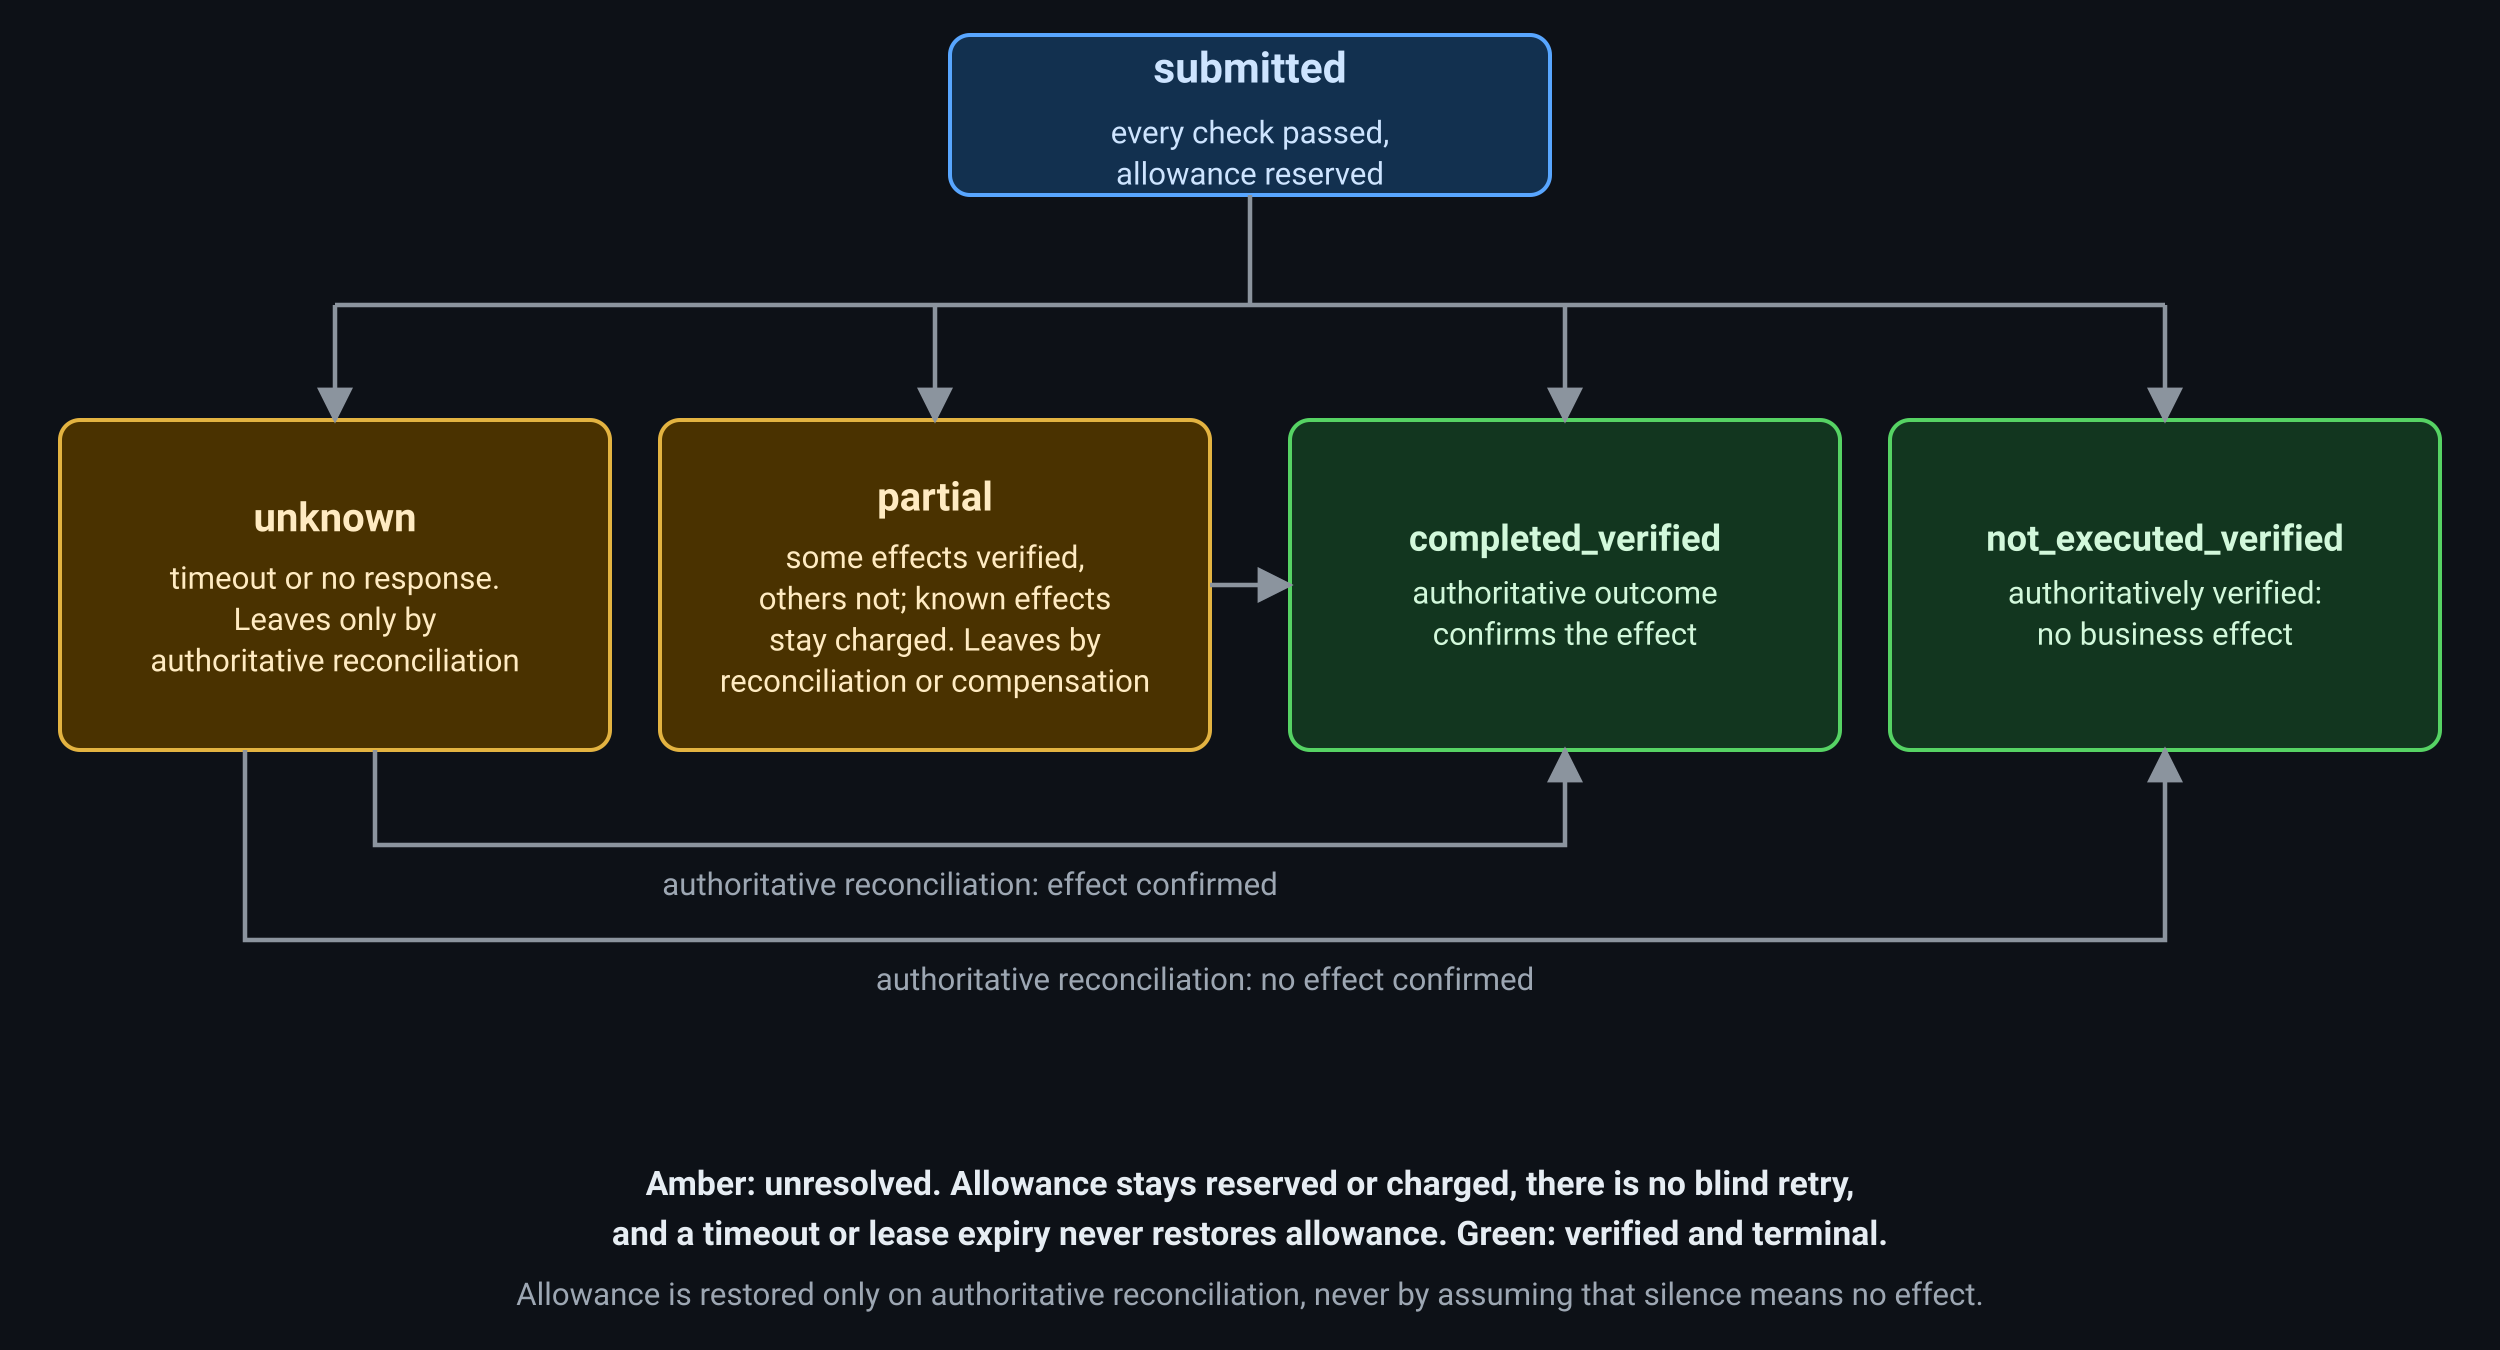
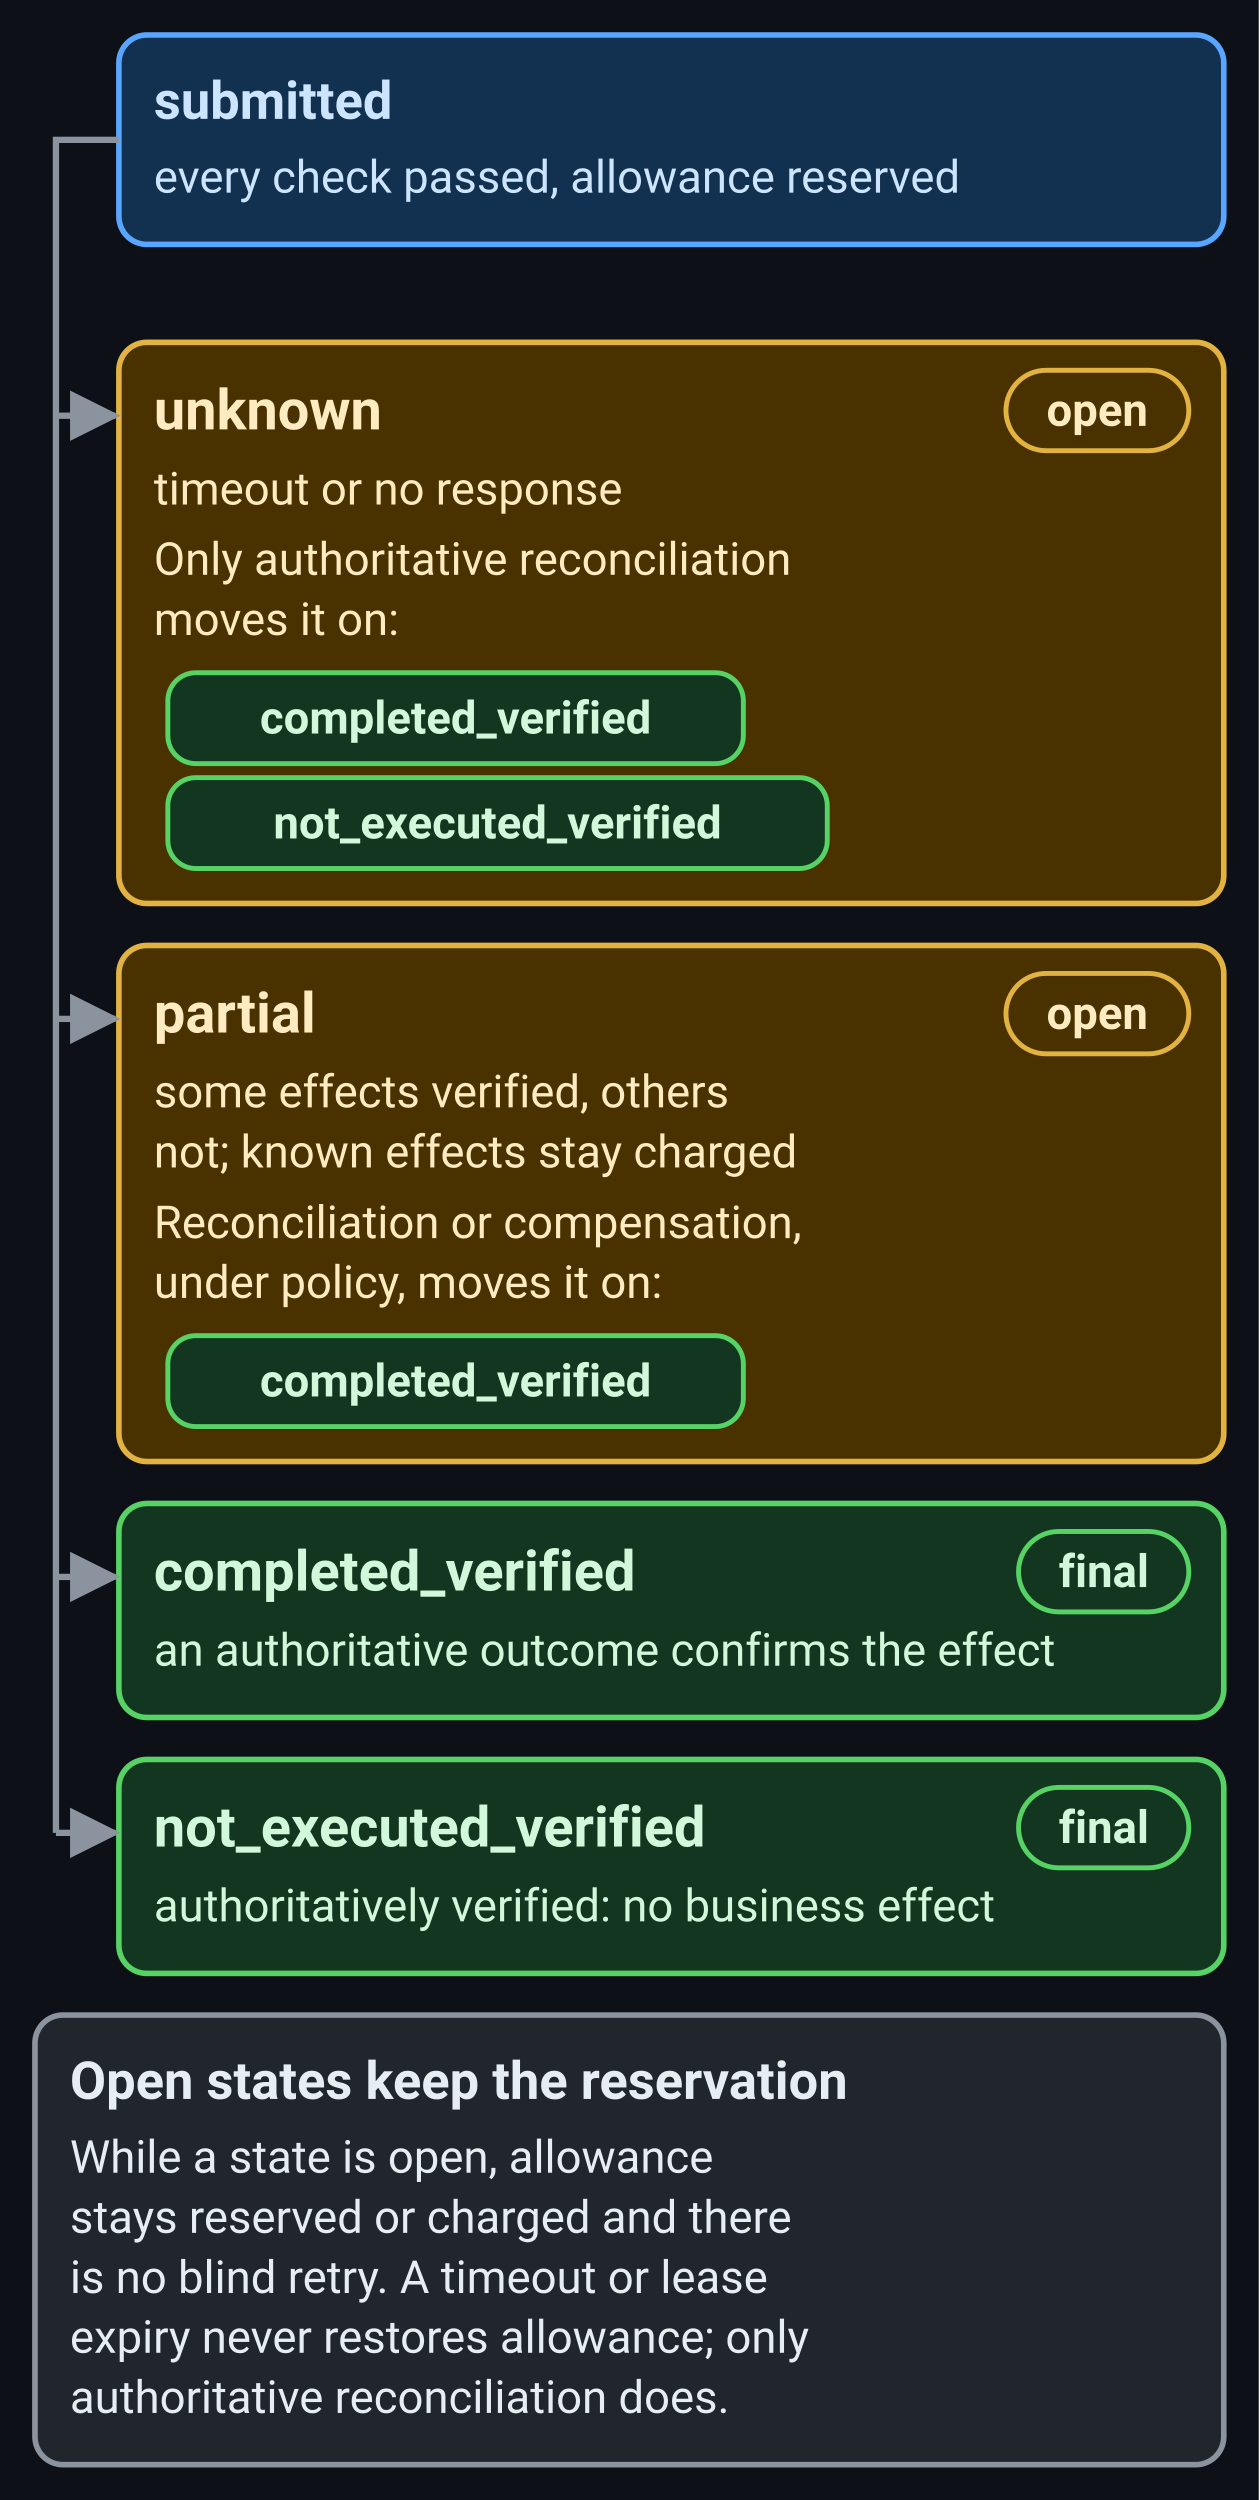
- <svg xmlns="http://www.w3.org/2000/svg" viewBox="0 0 1000 540" width="1000" height="540" role="img" aria-labelledby="t d" font-family="-apple-system, 'Segoe UI', Roboto, Helvetica, Arial, sans-serif">
+ <svg xmlns="http://www.w3.org/2000/svg" viewBox="0 0 360 715" width="360" height="715" role="img" aria-labelledby="t d" font-family="-apple-system, 'Segoe UI', Roboto, Helvetica, Arial, sans-serif">
  <defs>
    <marker id="arr" viewBox="0 0 10 10" refX="9" refY="5" markerWidth="8" markerHeight="8" orient="auto-start-reverse">
      <path d="M0 0 L10 5 L0 10 z" fill="#8b949e" />
    </marker>
+     <marker id="arrs" viewBox="0 0 10 10" refX="9" refY="5" markerWidth="5.5" markerHeight="5.5" orient="auto-start-reverse">
+       <path d="M0 0 L10 5 L0 10 z" fill="#8b949e" />
+     </marker>
  </defs>
-   <rect width="1000" height="540" fill="#0d1117" />
-   <rect x="380.0" y="14.0" width="240.0" height="64.0" rx="8" fill="#12304F" stroke="#58A6FF" stroke-width="1.6" />
-   <text x="500.0" y="33.0" font-size="17" text-anchor="middle" font-weight="700" fill="#CDE4FF">submitted</text>
-   <text x="500.0" y="57.3" font-size="12.5" text-anchor="middle" fill="#CDE4FF">every check passed,</text>
-   <text x="500.0" y="73.8" font-size="12.5" text-anchor="middle" fill="#CDE4FF">allowance reserved</text>
-   <path d="M500.0 78.0 L500.0 122.0" fill="none" stroke="#8b949e" stroke-width="1.8" />
-   <path d="M134.0 122.0 L866.0 122.0" fill="none" stroke="#8b949e" stroke-width="1.8" />
-   <rect x="24.0" y="168.0" width="220.0" height="132.0" rx="8" fill="#4A3200" stroke="#E3B341" stroke-width="1.6" />
-   <text x="134.0" y="212.5" font-size="16" text-anchor="middle" font-weight="700" fill="#FFEBC2">unknown</text>
-   <text x="134.0" y="235.5" font-size="12.5" text-anchor="middle" fill="#FFEBC2">timeout or no response.</text>
-   <text x="134.0" y="252.0" font-size="12.5" text-anchor="middle" fill="#FFEBC2">Leaves only by</text>
-   <text x="134.0" y="268.5" font-size="12.5" text-anchor="middle" fill="#FFEBC2">authoritative reconciliation</text>
-   <path d="M134.0 122.0 L134.0 168.0" fill="none" stroke="#8b949e" stroke-width="1.8" marker-end="url(#arr)" />
-   <rect x="264.0" y="168.0" width="220.0" height="132.0" rx="8" fill="#4A3200" stroke="#E3B341" stroke-width="1.6" />
-   <text x="374.0" y="204.2" font-size="16" text-anchor="middle" font-weight="700" fill="#FFEBC2">partial</text>
-   <text x="374.0" y="227.2" font-size="12.5" text-anchor="middle" fill="#FFEBC2">some effects verified,</text>
-   <text x="374.0" y="243.7" font-size="12.5" text-anchor="middle" fill="#FFEBC2">others not; known effects</text>
-   <text x="374.0" y="260.2" font-size="12.5" text-anchor="middle" fill="#FFEBC2">stay charged. Leaves by</text>
-   <text x="374.0" y="276.7" font-size="12.5" text-anchor="middle" fill="#FFEBC2">reconciliation or compensation</text>
-   <path d="M374.0 122.0 L374.0 168.0" fill="none" stroke="#8b949e" stroke-width="1.8" marker-end="url(#arr)" />
-   <rect x="516.0" y="168.0" width="220.0" height="132.0" rx="8" fill="#12361F" stroke="#56D364" stroke-width="1.6" />
-   <text x="626.0" y="220.3" font-size="14.5" text-anchor="middle" font-weight="700" fill="#D2F8DB">completed_verified</text>
-   <text x="626.0" y="241.4" font-size="12.5" text-anchor="middle" fill="#D2F8DB">authoritative outcome</text>
-   <text x="626.0" y="257.9" font-size="12.5" text-anchor="middle" fill="#D2F8DB">confirms the effect</text>
-   <path d="M626.0 122.0 L626.0 168.0" fill="none" stroke="#8b949e" stroke-width="1.8" marker-end="url(#arr)" />
-   <rect x="756.0" y="168.0" width="220.0" height="132.0" rx="8" fill="#12361F" stroke="#56D364" stroke-width="1.6" />
-   <text x="866.0" y="220.3" font-size="14.5" text-anchor="middle" font-weight="700" fill="#D2F8DB">not_executed_verified</text>
-   <text x="866.0" y="241.4" font-size="12.5" text-anchor="middle" fill="#D2F8DB">authoritatively verified:</text>
-   <text x="866.0" y="257.9" font-size="12.5" text-anchor="middle" fill="#D2F8DB">no business effect</text>
-   <path d="M866.0 122.0 L866.0 168.0" fill="none" stroke="#8b949e" stroke-width="1.8" marker-end="url(#arr)" />
-   <path d="M484.0 234.0 L516.0 234.0" fill="none" stroke="#8b949e" stroke-width="1.8" marker-end="url(#arr)" />
-   <path d="M150.0 300.0 L150.0 338.0 L626.0 338.0 L626.0 300.0" fill="none" stroke="#8b949e" stroke-width="1.8" marker-end="url(#arr)" />
-   <path d="M98.0 300.0 L98.0 376.0 L866.0 376.0 L866.0 300.0" fill="none" stroke="#8b949e" stroke-width="1.8" marker-end="url(#arr)" />
-   <text x="388.0" y="358.0" font-size="12.5" text-anchor="middle" fill="#9da7b3">authoritative reconciliation: effect confirmed</text>
-   <text x="482.0" y="396.0" font-size="12.5" text-anchor="middle" fill="#9da7b3">authoritative reconciliation: no effect confirmed</text>
-   <text x="500.0" y="478.0" font-size="13.5" text-anchor="middle" font-weight="700" fill="#e6edf3">Amber: unresolved. Allowance stays reserved or charged, there is no blind retry,</text>
-   <text x="500.0" y="498.0" font-size="13.5" text-anchor="middle" font-weight="700" fill="#e6edf3">and a timeout or lease expiry never restores allowance. Green: verified and terminal.</text>
-   <text x="500.0" y="522.0" font-size="12.5" text-anchor="middle" fill="#9da7b3">Allowance is restored only on authoritative reconciliation, never by assuming that silence means no effect.</text>
+   <rect width="360" height="715" fill="#0d1117" />
+   <rect x="34.0" y="10.0" width="316.0" height="59.9" rx="8" fill="#12304F" stroke="#58A6FF" stroke-width="1.6" />
+   <text x="44.0" y="34.0" font-size="15" text-anchor="start" font-weight="700" fill="#CDE4FF">submitted</text>
+   <text x="44.0" y="55.1" font-size="13" text-anchor="start" fill="#CDE4FF">every check passed, allowance reserved</text>
+   <rect x="34.0" y="97.9" width="316.0" height="160.5" rx="8" fill="#4A3200" stroke="#E3B341" stroke-width="1.6" />
+   <rect x="287.7" y="105.9" width="52.3" height="23.0" rx="11.5" fill="#4A3200" stroke="#E3B341" stroke-width="1.4" />
+   <text x="313.8" y="121.8" font-size="13" text-anchor="middle" font-weight="700" fill="#FFEBC2">open</text>
+   <text x="44.0" y="122.8" font-size="16" text-anchor="start" font-weight="700" fill="#FFEBC2">unknown</text>
+   <text x="44.0" y="144.3" font-size="13" text-anchor="start" fill="#FFEBC2">timeout or no response</text>
+   <text x="44.0" y="164.4" font-size="13" text-anchor="start" fill="#FFEBC2">Only authoritative reconciliation</text>
+   <text x="44.0" y="181.6" font-size="13" text-anchor="start" fill="#FFEBC2">moves it on:</text>
+   <rect x="48.0" y="192.4" width="164.6" height="26.0" rx="8" fill="#12361F" stroke="#56D364" stroke-width="1.4" />
+   <text x="130.3" y="209.8" font-size="13" text-anchor="middle" font-weight="700" fill="#D2F8DB">completed_verified</text>
+   <rect x="48.0" y="222.4" width="188.6" height="26.0" rx="8" fill="#12361F" stroke="#56D364" stroke-width="1.4" />
+   <text x="142.3" y="239.8" font-size="13" text-anchor="middle" font-weight="700" fill="#D2F8DB">not_executed_verified</text>
+   <rect x="34.0" y="270.4" width="316.0" height="147.6" rx="8" fill="#4A3200" stroke="#E3B341" stroke-width="1.6" />
+   <rect x="287.7" y="278.4" width="52.3" height="23.0" rx="11.5" fill="#4A3200" stroke="#E3B341" stroke-width="1.4" />
+   <text x="313.8" y="294.3" font-size="13" text-anchor="middle" font-weight="700" fill="#FFEBC2">open</text>
+   <text x="44.0" y="295.3" font-size="16" text-anchor="start" font-weight="700" fill="#FFEBC2">partial</text>
+   <text x="44.0" y="316.7" font-size="13" text-anchor="start" fill="#FFEBC2">some effects verified, others</text>
+   <text x="44.0" y="333.9" font-size="13" text-anchor="start" fill="#FFEBC2">not; known effects stay charged</text>
+   <text x="44.0" y="354.1" font-size="13" text-anchor="start" fill="#FFEBC2">Reconciliation or compensation,</text>
+   <text x="44.0" y="371.2" font-size="13" text-anchor="start" fill="#FFEBC2">under policy, moves it on:</text>
+   <rect x="48.0" y="382.0" width="164.6" height="26.0" rx="8" fill="#12361F" stroke="#56D364" stroke-width="1.4" />
+   <text x="130.3" y="399.4" font-size="13" text-anchor="middle" font-weight="700" fill="#D2F8DB">completed_verified</text>
+   <rect x="34.0" y="430.0" width="316.0" height="61.2" rx="8" fill="#12361F" stroke="#56D364" stroke-width="1.6" />
+   <rect x="291.3" y="438.0" width="48.7" height="23.0" rx="11.5" fill="#12361F" stroke="#56D364" stroke-width="1.4" />
+   <text x="315.7" y="453.9" font-size="13" text-anchor="middle" font-weight="700" fill="#D2F8DB">final</text>
+   <text x="44.0" y="454.9" font-size="16" text-anchor="start" font-weight="700" fill="#D2F8DB">completed_verified</text>
+   <text x="44.0" y="476.4" font-size="13" text-anchor="start" fill="#D2F8DB">an authoritative outcome confirms the effect</text>
+   <rect x="34.0" y="503.2" width="316.0" height="61.2" rx="8" fill="#12361F" stroke="#56D364" stroke-width="1.6" />
+   <rect x="291.3" y="511.2" width="48.7" height="23.0" rx="11.5" fill="#12361F" stroke="#56D364" stroke-width="1.4" />
+   <text x="315.7" y="527.1" font-size="13" text-anchor="middle" font-weight="700" fill="#D2F8DB">final</text>
+   <text x="44.0" y="528.1" font-size="16" text-anchor="start" font-weight="700" fill="#D2F8DB">not_executed_verified</text>
+   <text x="44.0" y="549.5" font-size="13" text-anchor="start" fill="#D2F8DB">authoritatively verified: no business effect</text>
+   <path d="M34.0 40.0 L16.0 40.0 L16.0 524.2" fill="none" stroke="#8b949e" stroke-width="1.8" />
+   <path d="M16.0 118.9 L33.0 118.9" fill="none" stroke="#8b949e" stroke-width="1.8" marker-end="url(#arr)" />
+   <path d="M16.0 291.4 L33.0 291.4" fill="none" stroke="#8b949e" stroke-width="1.8" marker-end="url(#arr)" />
+   <path d="M16.0 451.0 L33.0 451.0" fill="none" stroke="#8b949e" stroke-width="1.8" marker-end="url(#arr)" />
+   <path d="M16.0 524.2 L33.0 524.2" fill="none" stroke="#8b949e" stroke-width="1.8" marker-end="url(#arr)" />
+   <rect x="10.0" y="576.3" width="340.0" height="128.6" rx="8" fill="#21262D" stroke="#8b949e" stroke-width="1.6" />
+   <text x="20.0" y="600.3" font-size="15" text-anchor="start" font-weight="700" fill="#e6edf3">Open states keep the reservation</text>
+   <text x="20.0" y="621.4" font-size="13" text-anchor="start" fill="#e6edf3">While a state is open, allowance</text>
+   <text x="20.0" y="638.6" font-size="13" text-anchor="start" fill="#e6edf3">stays reserved or charged and there</text>
+   <text x="20.0" y="655.8" font-size="13" text-anchor="start" fill="#e6edf3">is no blind retry. A timeout or lease</text>
+   <text x="20.0" y="672.9" font-size="13" text-anchor="start" fill="#e6edf3">expiry never restores allowance; only</text>
+   <text x="20.0" y="690.1" font-size="13" text-anchor="start" fill="#e6edf3">authoritative reconciliation does.</text>
</svg>
